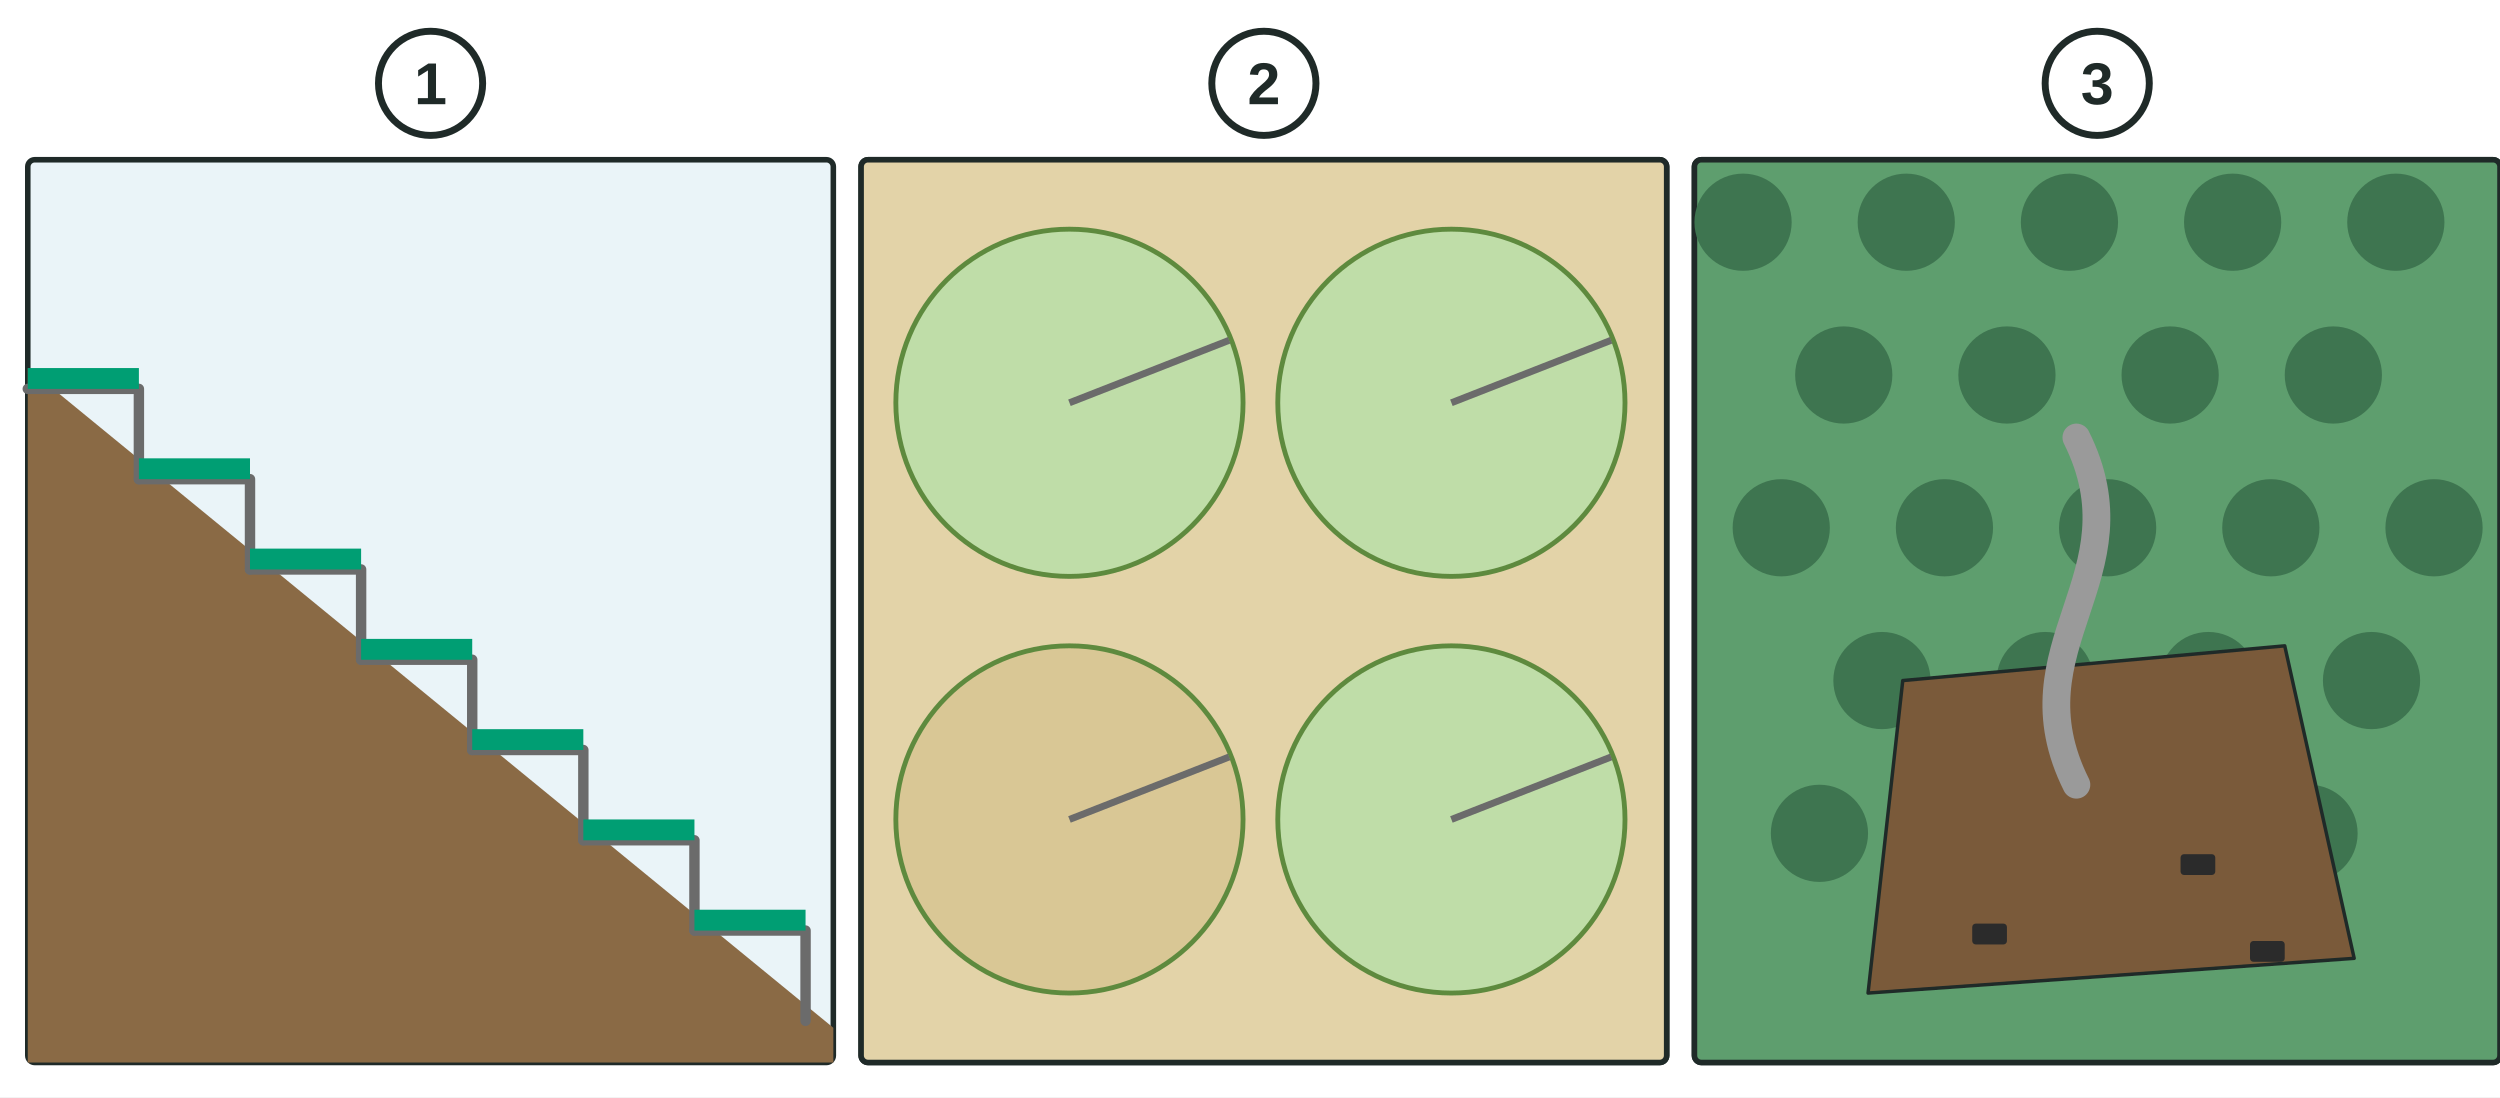
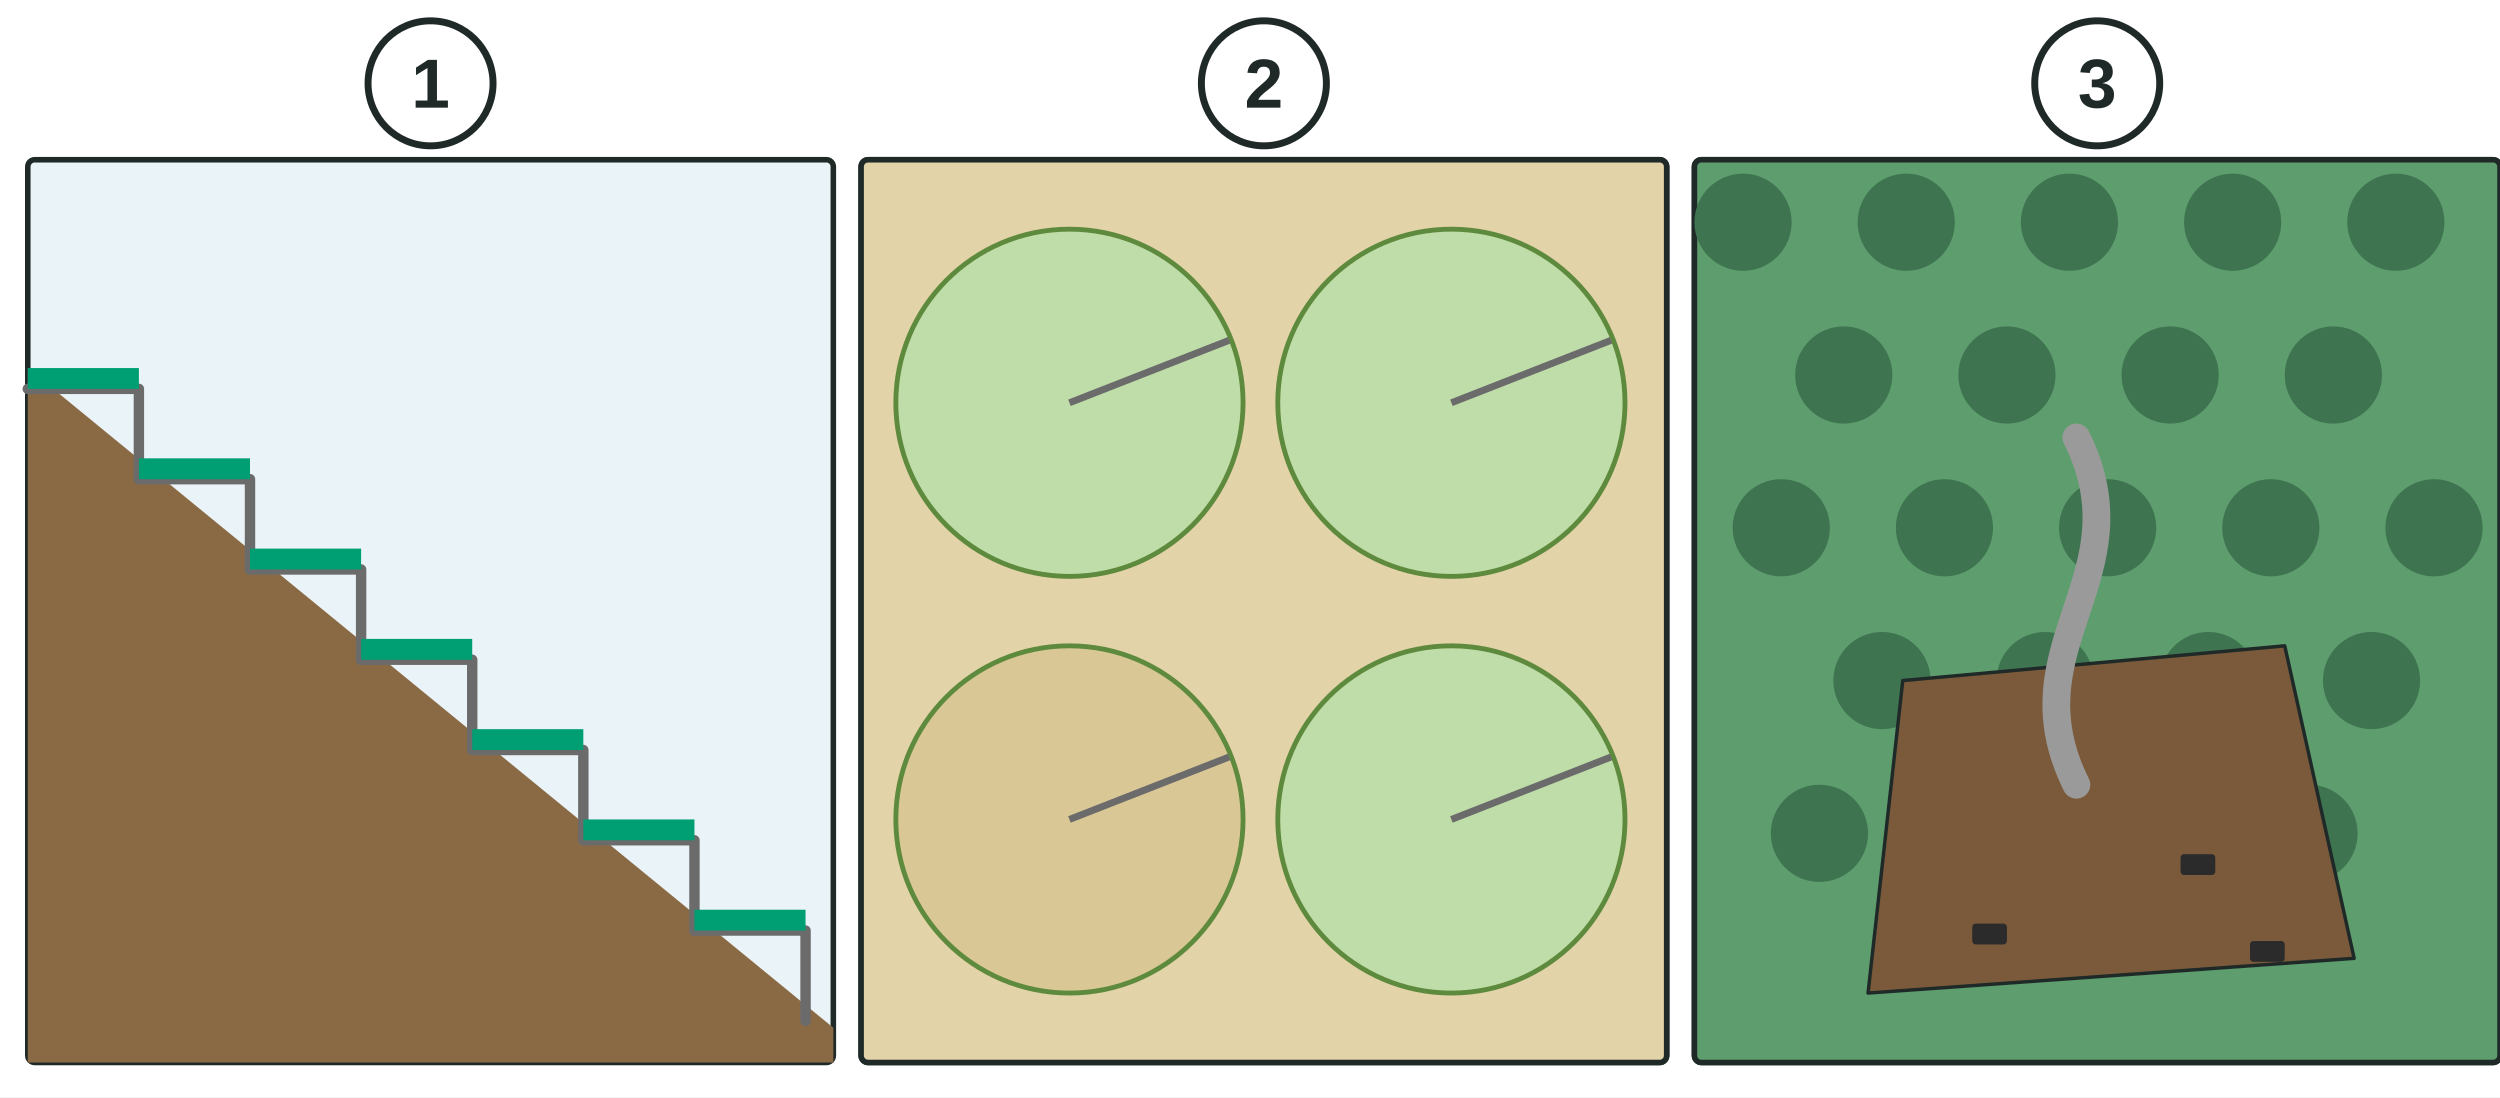
<svg xmlns="http://www.w3.org/2000/svg" viewBox="0 0 720 316" width="720" height="316" role="img" aria-labelledby="t d" font-family="Arial, Helvetica, sans-serif">
  <defs>
    <marker id="ar-ink" viewBox="0 0 10 10" refX="9" refY="5" markerUnits="userSpaceOnUse" markerWidth="12" markerHeight="12" orient="auto-start-reverse">
      <path d="M0,0 L10,5 L0,10 z" fill="#1F2A28" />
    </marker>
    <marker id="ar-teal" viewBox="0 0 10 10" refX="9" refY="5" markerUnits="userSpaceOnUse" markerWidth="12" markerHeight="12" orient="auto-start-reverse">
      <path d="M0,0 L10,5 L0,10 z" fill="#094953" />
    </marker>
    <marker id="ar-verm" viewBox="0 0 10 10" refX="9" refY="5" markerUnits="userSpaceOnUse" markerWidth="12" markerHeight="12" orient="auto-start-reverse">
      <path d="M0,0 L10,5 L0,10 z" fill="#C24E00" />
    </marker>
    <marker id="ar-green" viewBox="0 0 10 10" refX="9" refY="5" markerUnits="userSpaceOnUse" markerWidth="12" markerHeight="12" orient="auto-start-reverse">
      <path d="M0,0 L10,5 L0,10 z" fill="#009E73" />
    </marker>
  </defs>
  <rect width="720" height="316" fill="#FFFFFF" />
  <rect x="8" y="46" width="232" height="260" rx="2" fill="#EAF4F8" stroke="#1F2A28" stroke-width="1.6" />
-   <circle cx="124" cy="24" r="15" fill="#FFFFFF" stroke="#1F2A28" stroke-width="2" />
-   <text x="124" y="30" font-size="17" fill="#1F2A28" text-anchor="middle" font-weight="700">1</text>
+   <circle cx="124" cy="24" r="18" fill="#FFFFFF" stroke="#1F2A28" stroke-width="2" />
+   <text x="124" y="31" font-size="20" fill="#1F2A28" text-anchor="middle" font-weight="700">1</text>
  <rect x="248" y="46" width="232" height="260" rx="2" fill="#EAF4F8" stroke="#1F2A28" stroke-width="1.6" />
-   <circle cx="364" cy="24" r="15" fill="#FFFFFF" stroke="#1F2A28" stroke-width="2" />
-   <text x="364" y="30" font-size="17" fill="#1F2A28" text-anchor="middle" font-weight="700">2</text>
+   <circle cx="364" cy="24" r="18" fill="#FFFFFF" stroke="#1F2A28" stroke-width="2" />
+   <text x="364" y="31" font-size="20" fill="#1F2A28" text-anchor="middle" font-weight="700">2</text>
  <rect x="488" y="46" width="232" height="260" rx="2" fill="#EAF4F8" stroke="#1F2A28" stroke-width="1.6" />
-   <circle cx="604" cy="24" r="15" fill="#FFFFFF" stroke="#1F2A28" stroke-width="2" />
-   <text x="604" y="30" font-size="17" fill="#1F2A28" text-anchor="middle" font-weight="700">3</text>
+   <circle cx="604" cy="24" r="18" fill="#FFFFFF" stroke="#1F2A28" stroke-width="2" />
+   <text x="604" y="31" font-size="20" fill="#1F2A28" text-anchor="middle" font-weight="700">3</text>
  <path d="M8,306 L8,106 L240,296 L240,306 Z" fill="#8A6A45" stroke="none" stroke-width="1.6" stroke-linejoin="round" stroke-linecap="round" />
  <path d="M8,112 L40,112 L40,138" fill="none" stroke="#6B6B6B" stroke-width="3" stroke-linejoin="round" stroke-linecap="round" />
  <rect x="8" y="106" width="32" height="6" rx="0" fill="#009E73" stroke="none" stroke-width="1.6" />
  <path d="M40,138 L72,138 L72,164" fill="none" stroke="#6B6B6B" stroke-width="3" stroke-linejoin="round" stroke-linecap="round" />
  <rect x="40" y="132" width="32" height="6" rx="0" fill="#009E73" stroke="none" stroke-width="1.6" />
  <path d="M72,164 L104,164 L104,190" fill="none" stroke="#6B6B6B" stroke-width="3" stroke-linejoin="round" stroke-linecap="round" />
  <rect x="72" y="158" width="32" height="6" rx="0" fill="#009E73" stroke="none" stroke-width="1.6" />
  <path d="M104,190 L136,190 L136,216" fill="none" stroke="#6B6B6B" stroke-width="3" stroke-linejoin="round" stroke-linecap="round" />
  <rect x="104" y="184" width="32" height="6" rx="0" fill="#009E73" stroke="none" stroke-width="1.6" />
  <path d="M136,216 L168,216 L168,242" fill="none" stroke="#6B6B6B" stroke-width="3" stroke-linejoin="round" stroke-linecap="round" />
  <rect x="136" y="210" width="32" height="6" rx="0" fill="#009E73" stroke="none" stroke-width="1.6" />
  <path d="M168,242 L200,242 L200,268" fill="none" stroke="#6B6B6B" stroke-width="3" stroke-linejoin="round" stroke-linecap="round" />
  <rect x="168" y="236" width="32" height="6" rx="0" fill="#009E73" stroke="none" stroke-width="1.6" />
  <path d="M200,268 L232,268 L232,294" fill="none" stroke="#6B6B6B" stroke-width="3" stroke-linejoin="round" stroke-linecap="round" />
  <rect x="200" y="262" width="32" height="6" rx="0" fill="#009E73" stroke="none" stroke-width="1.6" />
  <rect x="248" y="46" width="232" height="260" rx="2" fill="#E3D3A8" stroke="#1F2A28" stroke-width="1.6" />
  <circle cx="308" cy="116" r="50" fill="#BFDDA8" stroke="#5E8A3E" stroke-width="1.4" />
  <line x1="308" y1="116" x2="354" y2="98" stroke="#6B6B6B" stroke-width="2" />
  <circle cx="418" cy="116" r="50" fill="#BFDDA8" stroke="#5E8A3E" stroke-width="1.4" />
  <line x1="418" y1="116" x2="464" y2="98" stroke="#6B6B6B" stroke-width="2" />
  <circle cx="308" cy="236" r="50" fill="#D9C795" stroke="#5E8A3E" stroke-width="1.4" />
  <line x1="308" y1="236" x2="354" y2="218" stroke="#6B6B6B" stroke-width="2" />
  <circle cx="418" cy="236" r="50" fill="#BFDDA8" stroke="#5E8A3E" stroke-width="1.4" />
  <line x1="418" y1="236" x2="464" y2="218" stroke="#6B6B6B" stroke-width="2" />
  <rect x="488" y="46" width="232" height="260" rx="2" fill="#5E9E6E" stroke="#1F2A28" stroke-width="1.6" />
  <circle cx="502" cy="64" r="14" fill="#3E7550" stroke="none" stroke-width="1.4" />
  <circle cx="549" cy="64" r="14" fill="#3E7550" stroke="none" stroke-width="1.4" />
  <circle cx="596" cy="64" r="14" fill="#3E7550" stroke="none" stroke-width="1.4" />
  <circle cx="643" cy="64" r="14" fill="#3E7550" stroke="none" stroke-width="1.4" />
  <circle cx="690" cy="64" r="14" fill="#3E7550" stroke="none" stroke-width="1.4" />
  <circle cx="531" cy="108" r="14" fill="#3E7550" stroke="none" stroke-width="1.4" />
  <circle cx="578" cy="108" r="14" fill="#3E7550" stroke="none" stroke-width="1.4" />
  <circle cx="625" cy="108" r="14" fill="#3E7550" stroke="none" stroke-width="1.4" />
  <circle cx="672" cy="108" r="14" fill="#3E7550" stroke="none" stroke-width="1.4" />
  <circle cx="513" cy="152" r="14" fill="#3E7550" stroke="none" stroke-width="1.4" />
  <circle cx="560" cy="152" r="14" fill="#3E7550" stroke="none" stroke-width="1.4" />
  <circle cx="607" cy="152" r="14" fill="#3E7550" stroke="none" stroke-width="1.4" />
  <circle cx="654" cy="152" r="14" fill="#3E7550" stroke="none" stroke-width="1.4" />
  <circle cx="701" cy="152" r="14" fill="#3E7550" stroke="none" stroke-width="1.4" />
  <circle cx="542" cy="196" r="14" fill="#3E7550" stroke="none" stroke-width="1.4" />
  <circle cx="589" cy="196" r="14" fill="#3E7550" stroke="none" stroke-width="1.4" />
  <circle cx="636" cy="196" r="14" fill="#3E7550" stroke="none" stroke-width="1.4" />
  <circle cx="683" cy="196" r="14" fill="#3E7550" stroke="none" stroke-width="1.4" />
  <circle cx="524" cy="240" r="14" fill="#3E7550" stroke="none" stroke-width="1.4" />
  <circle cx="571" cy="240" r="14" fill="#3E7550" stroke="none" stroke-width="1.4" />
  <circle cx="618" cy="240" r="14" fill="#3E7550" stroke="none" stroke-width="1.4" />
  <circle cx="665" cy="240" r="14" fill="#3E7550" stroke="none" stroke-width="1.4" />
  <path d="M548,196 L658,186 L678,276 L538,286 Z" fill="#7A5A3A" stroke="#1F2A28" stroke-width="1" stroke-linejoin="round" stroke-linecap="round" />
  <path d="M598,226 C578,186 618,166 598,126" fill="none" stroke="#9A9A9A" stroke-width="8" stroke-linejoin="round" stroke-linecap="round" />
  <rect x="568" y="266" width="10" height="6" rx="1" fill="#2B2B2B" stroke="none" stroke-width="1.6" />
  <rect x="628" y="246" width="10" height="6" rx="1" fill="#2B2B2B" stroke="none" stroke-width="1.6" />
  <rect x="648" y="271" width="10" height="6" rx="1" fill="#2B2B2B" stroke="none" stroke-width="1.6" />
</svg>
